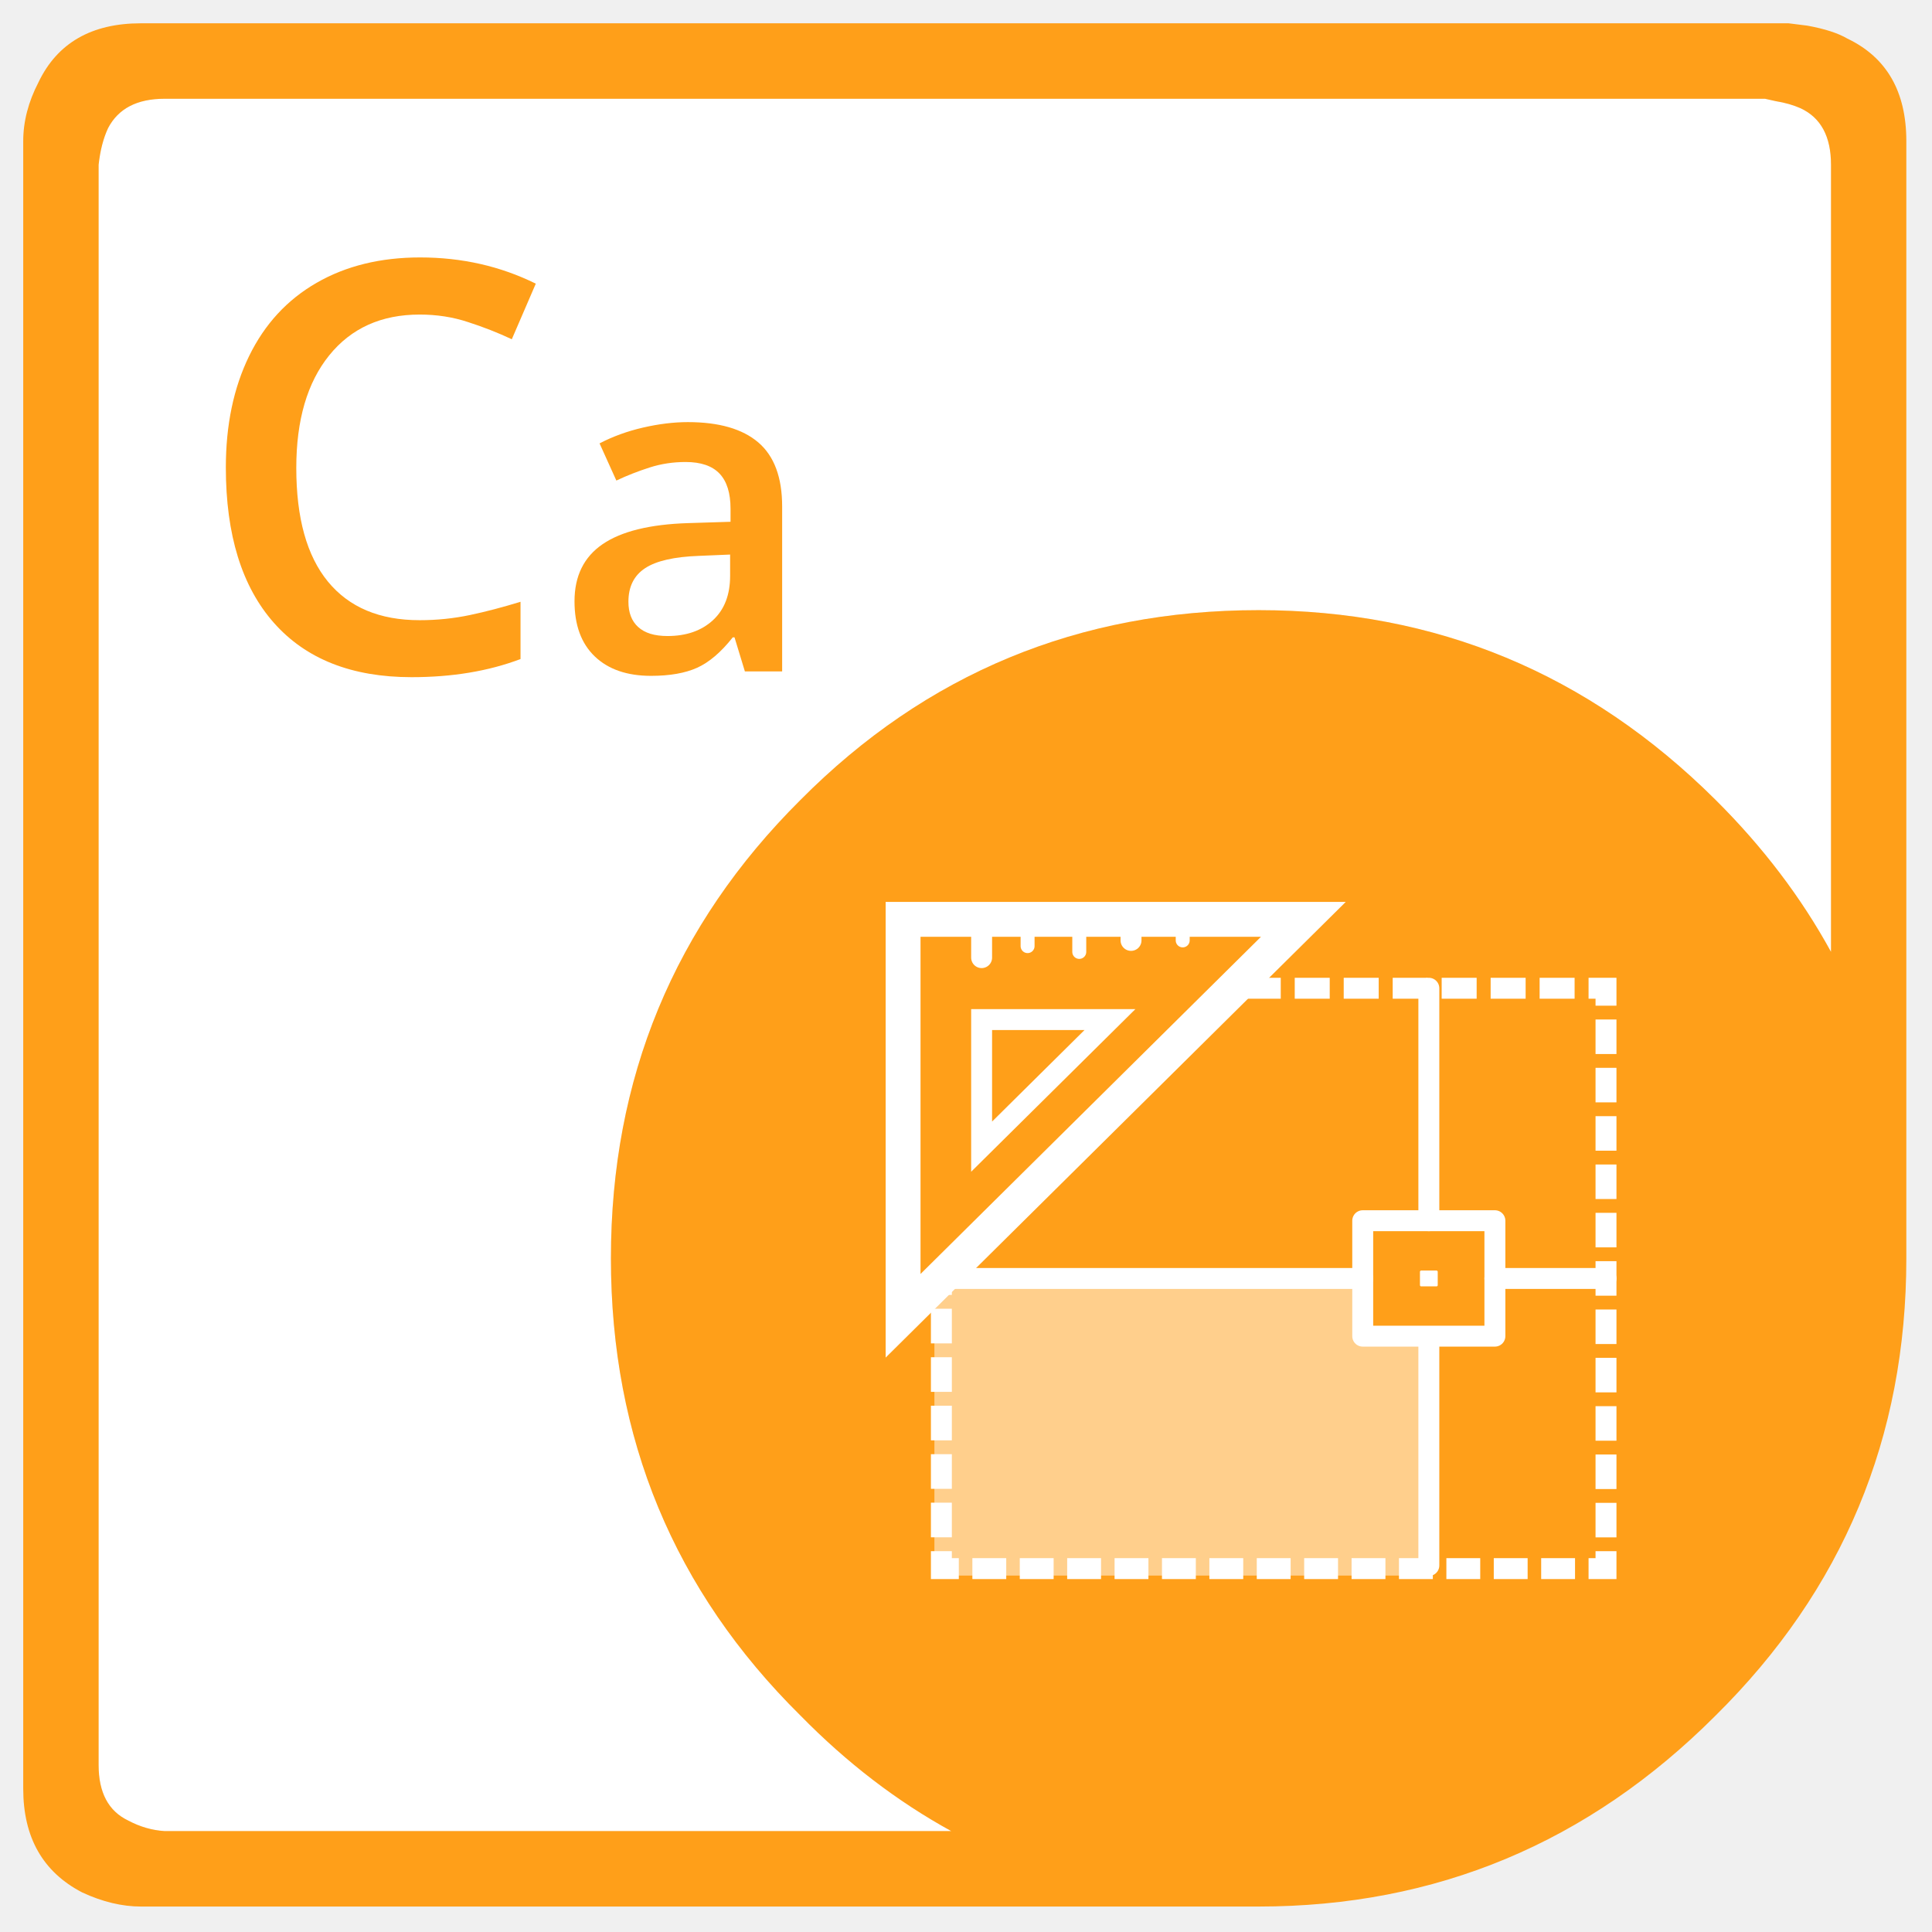
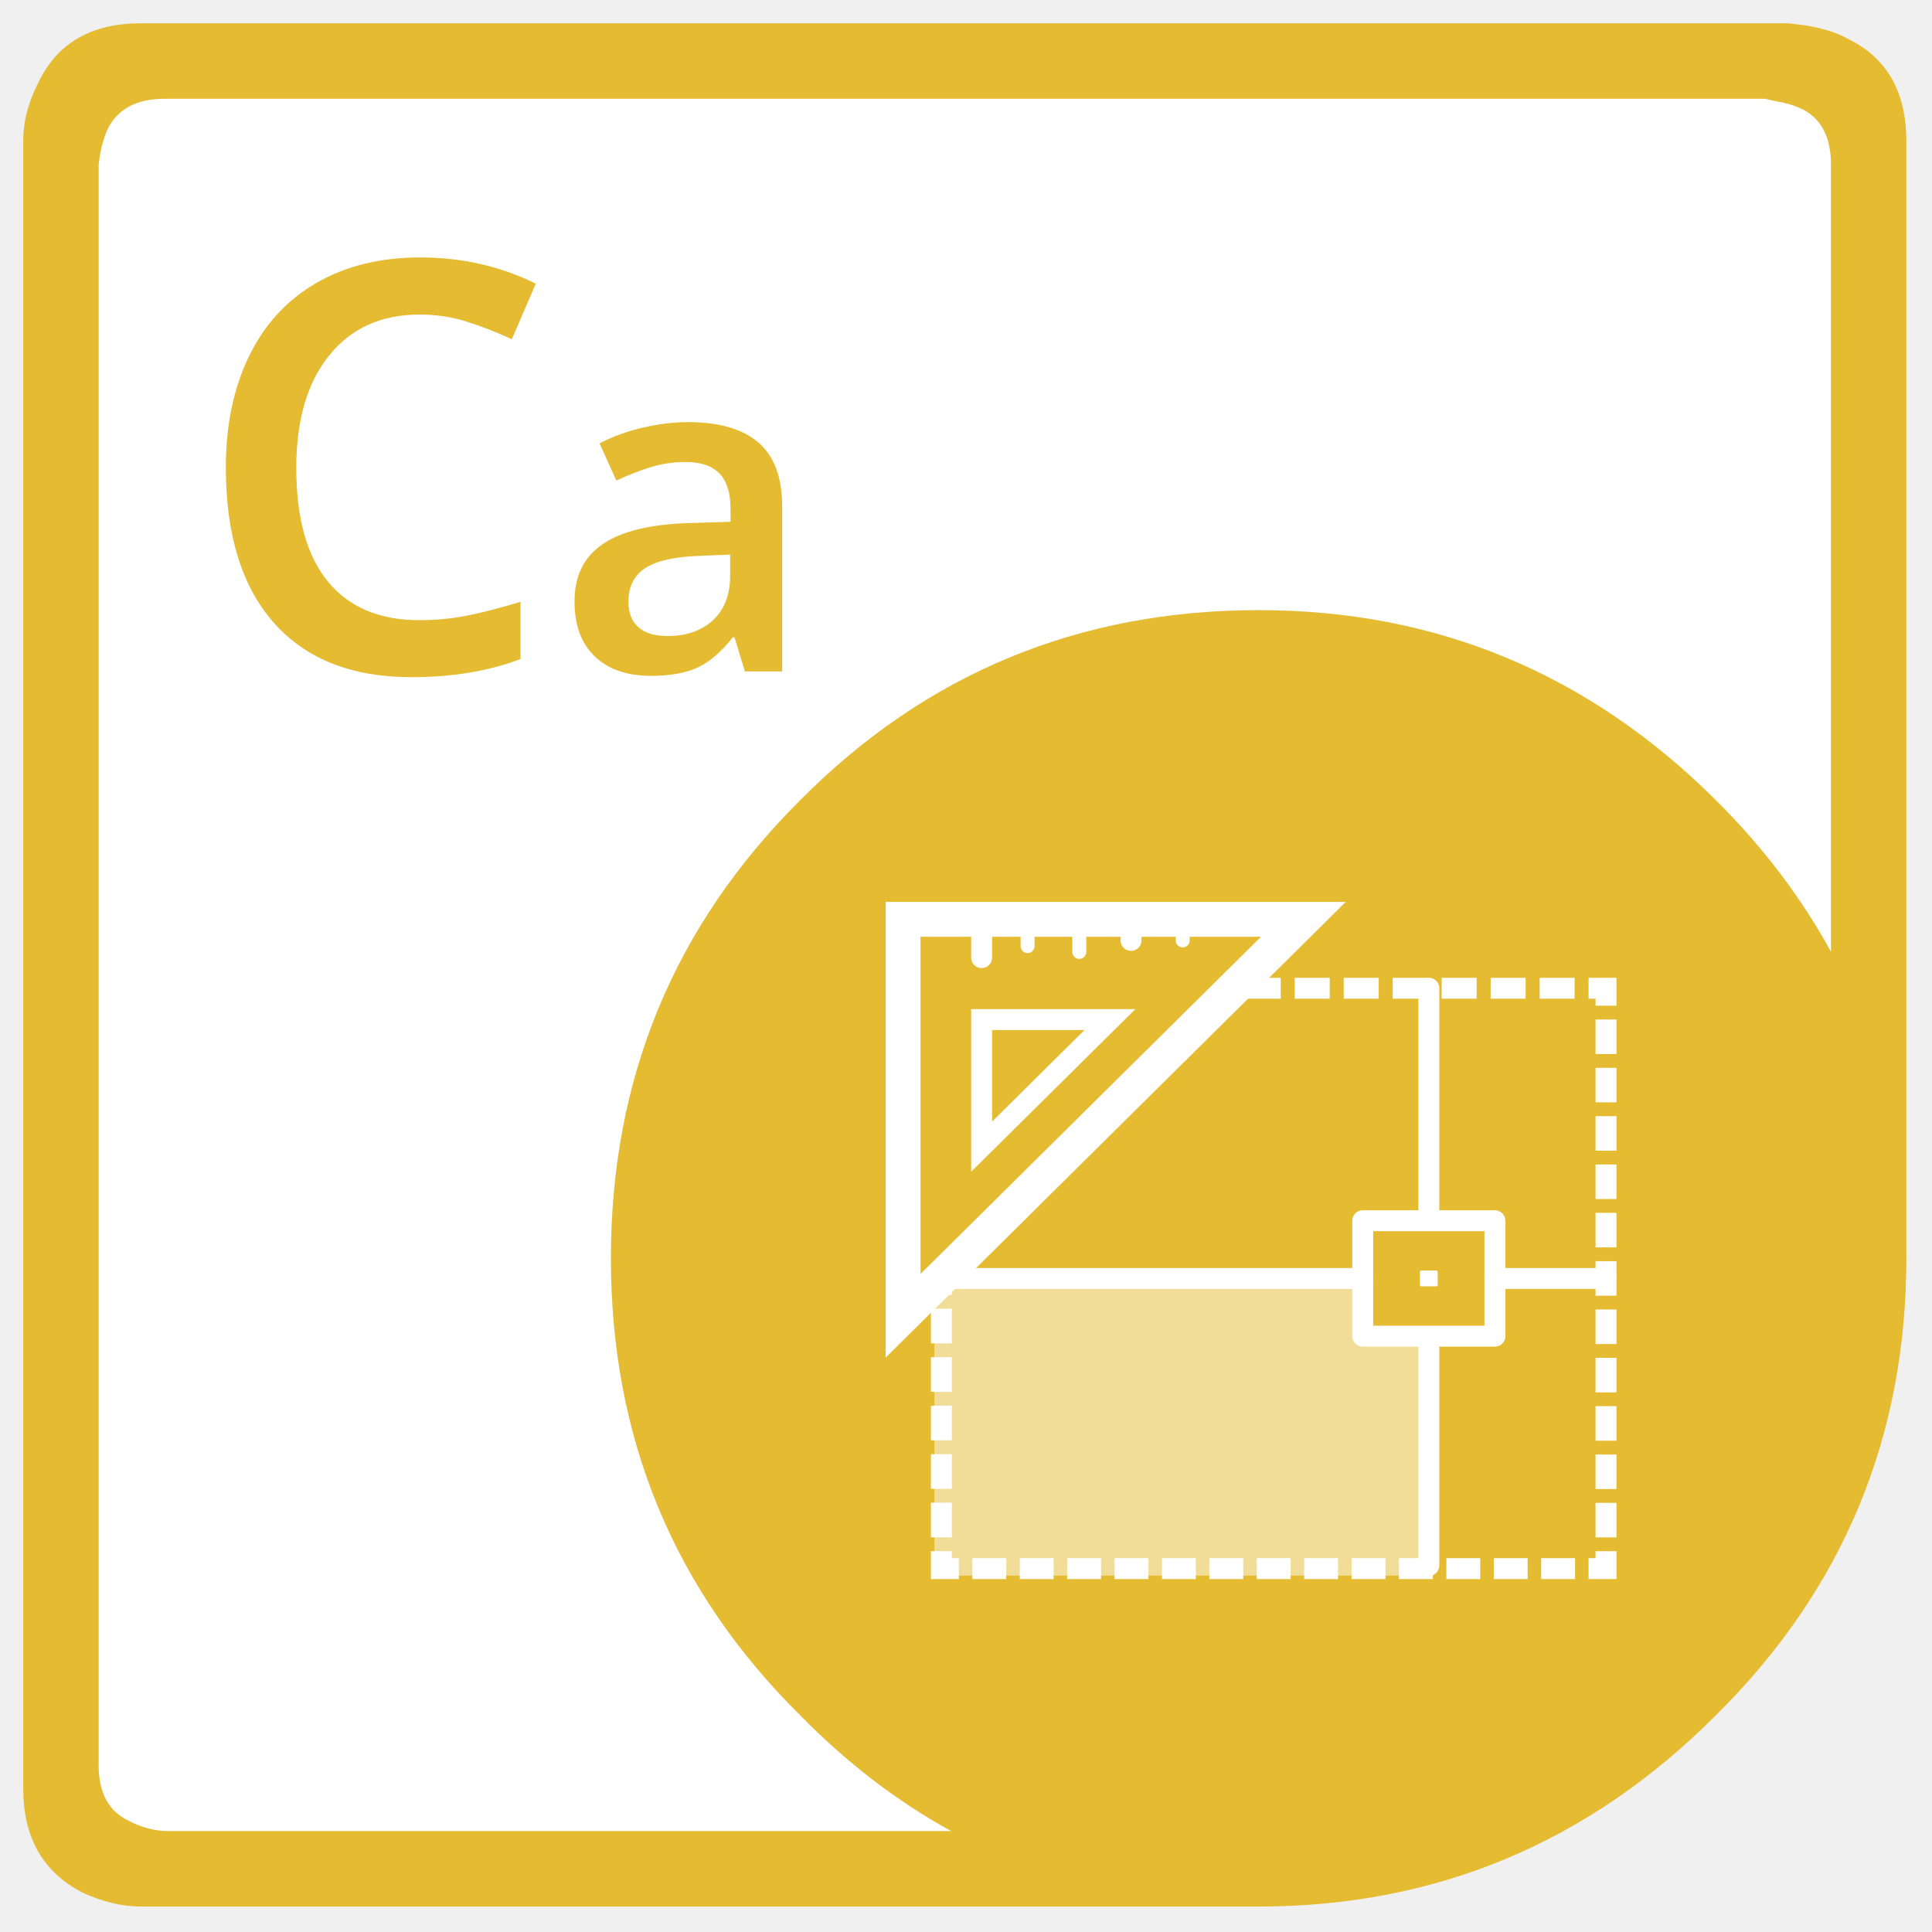
<svg xmlns="http://www.w3.org/2000/svg" version="1.1" id="Aspose.Cad" x="0px" y="0px" viewBox="0 0 277 277" style="enable-background:new 0 0 277 277;" xml:space="preserve">
  <style type="text/css">
	.st0{fill-rule:evenodd;clip-rule:evenodd;fill:#FFFFFF;}
- 	.st1{fill-rule:evenodd;clip-rule:evenodd;fill:#FF9F19;}
- 	.st2{fill:#FF9F19;}
+ 	.st1{fill-rule:evenodd;clip-rule:evenodd;fill:#e5bb31;}
+ 	.st2{fill:#e5bb31;}
	.st3{fill:none;stroke:#FFFFFF;stroke-width:3;stroke-miterlimit:10;}
	.st4{fill:none;stroke:#FFFFFF;stroke-width:3;stroke-miterlimit:10;stroke-dasharray:4.854,1.942;}
	.st5{fill:none;stroke:#FFFFFF;stroke-width:3;stroke-miterlimit:10;stroke-dasharray:4.965,1.986;}
	.st6{fill:none;stroke:#FFFFFF;stroke-width:3;stroke-miterlimit:10;stroke-dasharray:5.016,2.006;}
	.st7{fill:none;stroke:#FFFFFF;stroke-width:3;stroke-miterlimit:10;stroke-dasharray:4.95,1.98;}
	.st8{fill:none;stroke:#FFFFFF;stroke-width:3;stroke-linecap:round;stroke-linejoin:round;stroke-miterlimit:10;}
	.st9{fill:#FFFFFF;stroke:#FFFFFF;stroke-width:0.348;stroke-linecap:round;stroke-linejoin:round;stroke-miterlimit:10;}
	.st10{fill:none;stroke:#FFFFFF;stroke-width:5;stroke-miterlimit:10;}
	.st11{fill:none;stroke:#FFFFFF;stroke-width:2;stroke-linecap:round;stroke-linejoin:round;stroke-miterlimit:10;}
	.st12{opacity:0.5;fill:#FFFFFF;stroke:#FFFFFF;stroke-width:2;stroke-linecap:round;stroke-linejoin:round;stroke-miterlimit:10;}
</style>
  <g id="_x2E_NET">
    <path id="XMLID_8_" class="st0" d="M180.46,87.48c-25.78,0-47.67,9.07-65.69,27.2c-18.12,18.02-27.18,39.93-27.18,65.72   s9.06,47.65,27.18,65.56c6.65,6.78,13.85,12.3,21.61,16.56H23.59c-1.8-0.11-3.55-0.62-5.23-1.52c-2.81-1.35-4.22-4-4.22-7.94V23.62   c0.22-2.03,0.67-3.77,1.35-5.24c1.46-2.82,4.17-4.22,8.1-4.22h229.47l1.52,0.34c1.35,0.23,2.53,0.56,3.55,1.01   c2.93,1.35,4.39,4.05,4.39,8.11v112.87c-4.26-7.79-9.77-15.06-16.55-21.79C227.74,96.55,205.9,87.48,180.46,87.48z" />
    <g>
      <path id="XMLID_2_" class="st1" d="M180.46,87.48c25.44,0,47.28,9.07,65.51,27.2c6.78,6.74,12.29,14,16.55,21.79V23.62    c0-4.06-1.46-6.76-4.39-8.11c-1.01-0.45-2.2-0.79-3.55-1.01l-1.52-0.34H23.59c-3.94,0-6.64,1.41-8.1,4.22    c-0.68,1.46-1.13,3.21-1.35,5.24v229.45c0,3.94,1.41,6.59,4.22,7.94c1.69,0.9,3.43,1.41,5.23,1.52h112.79    c-7.76-4.26-14.96-9.78-21.61-16.56c-18.12-17.91-27.18-39.76-27.18-65.56s9.06-47.7,27.18-65.72    C132.78,96.55,154.68,87.48,180.46,87.48z M259.14,3.68c2.48,0.45,4.39,1.07,5.74,1.86c5.63,2.7,8.44,7.6,8.44,14.7v160.18    c0,25.68-9.12,47.54-27.36,65.56c-18.23,18.25-40.07,27.37-65.51,27.37H20.21c-2.7,0-5.52-0.67-8.44-2.03    c-5.63-2.93-8.44-7.88-8.44-14.87V20.24c0-2.82,0.73-5.63,2.19-8.45c2.7-5.63,7.6-8.45,14.69-8.45h236.23L259.14,3.68z" />
      <g>
        <path class="st2" d="M60.17,45.1c-5.5,0-9.82,1.95-12.97,5.85c-3.15,3.9-4.72,9.28-4.72,16.14c0,7.18,1.51,12.61,4.54,16.3     s7.41,5.53,13.15,5.53c2.48,0,4.88-0.25,7.21-0.74c2.32-0.49,4.74-1.13,7.25-1.9v8.21c-4.59,1.74-9.8,2.6-15.62,2.6     c-8.57,0-15.15-2.6-19.74-7.79c-4.59-5.19-6.89-12.62-6.89-22.28c0-6.09,1.11-11.41,3.34-15.98s5.45-8.06,9.67-10.49     c4.22-2.43,9.17-3.64,14.85-3.64c5.98,0,11.5,1.25,16.58,3.76l-3.44,7.97c-1.98-0.93-4.06-1.75-6.27-2.46     C64.92,45.45,62.6,45.1,60.17,45.1z" />
        <path class="st2" d="M106.8,96.27l-1.49-4.89h-0.25c-1.69,2.14-3.4,3.59-5.11,4.36c-1.71,0.77-3.92,1.16-6.6,1.16     c-3.45,0-6.14-0.93-8.08-2.79c-1.94-1.86-2.9-4.5-2.9-7.9c0-3.62,1.34-6.35,4.03-8.19c2.69-1.84,6.78-2.85,12.28-3.02l6.06-0.19     v-1.87c0-2.24-0.52-3.92-1.57-5.03c-1.05-1.11-2.67-1.67-4.87-1.67c-1.8,0-3.52,0.26-5.17,0.79c-1.65,0.53-3.24,1.15-4.76,1.87     l-2.41-5.33c1.9-0.99,3.99-1.75,6.25-2.27c2.26-0.52,4.4-0.78,6.41-0.78c4.46,0,7.83,0.97,10.11,2.92c2.27,1.95,3.41,5,3.41,9.17     v23.65H106.8z M95.7,91.19c2.71,0,4.88-0.76,6.52-2.27c1.64-1.51,2.46-3.63,2.46-6.36v-3.05l-4.51,0.19     c-3.51,0.13-6.07,0.71-7.67,1.76c-1.6,1.05-2.4,2.65-2.4,4.81c0,1.57,0.46,2.78,1.4,3.63C92.44,90.76,93.83,91.19,95.7,91.19z" />
      </g>
    </g>
    <g>
      <g>
        <g>
          <polyline class="st3" points="230.26,222.4 230.26,224.9 227.76,224.9     " />
          <line class="st4" x1="225.82" y1="224.9" x2="138.44" y2="224.9" />
          <polyline class="st3" points="137.47,224.9 134.97,224.9 134.97,222.4     " />
          <line class="st5" x1="134.97" y1="220.41" x2="134.97" y2="186.65" />
          <polyline class="st3" points="134.97,185.66 134.97,183.16 136.75,181.4     " />
          <polyline class="st6" points="138.18,179.99 160.07,158.36 176.89,141.69 226.76,141.69     " />
          <polyline class="st3" points="227.76,141.69 230.26,141.69 230.26,144.19     " />
          <line class="st7" x1="230.26" y1="146.17" x2="230.26" y2="221.41" />
        </g>
      </g>
      <rect x="195.38" y="175.02" class="st8" width="18.95" height="16.55" />
      <rect x="203.76" y="182.34" class="st9" width="2.2" height="1.92" />
      <polygon class="st10" points="186.87,131.81 129.48,131.81 129.48,188.65   " />
      <polygon class="st3" points="159.14,146.18 140.74,146.18 140.74,164.4   " />
      <line class="st8" x1="140.74" y1="131.53" x2="140.74" y2="137.3" />
      <line class="st11" x1="154.74" y1="131.53" x2="154.74" y2="136.48" />
      <line class="st8" x1="162.16" y1="132.36" x2="162.16" y2="134.83" />
      <line class="st11" x1="169.57" y1="132.36" x2="169.57" y2="134.83" />
      <line class="st11" x1="147.33" y1="132.36" x2="147.33" y2="135.65" />
      <line class="st8" x1="204.86" y1="175.02" x2="204.86" y2="141.69" />
      <line class="st8" x1="204.86" y1="224.45" x2="204.86" y2="191.95" />
      <line class="st8" x1="195.38" y1="183.3" x2="134.97" y2="183.3" />
      <line class="st8" x1="214.33" y1="183.3" x2="230.26" y2="183.3" />
      <polygon class="st12" points="204.72,224.9 134.97,224.9 134.97,183.3 195.38,183.3 195.39,191.12 204.72,191.57   " />
    </g>
  </g>
  <g>
</g>
  <g>
</g>
  <g>
</g>
  <g>
</g>
  <g>
</g>
  <g>
</g>
</svg>
